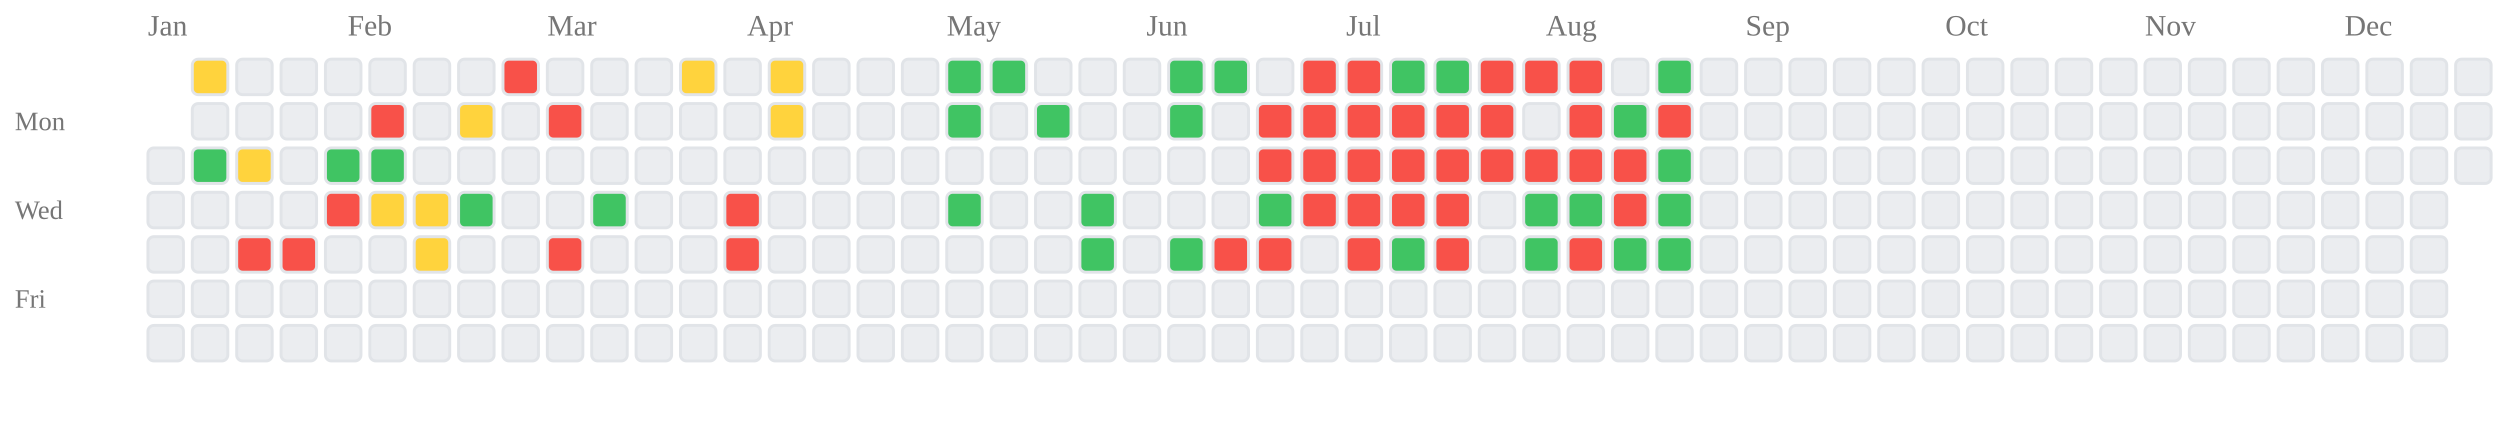
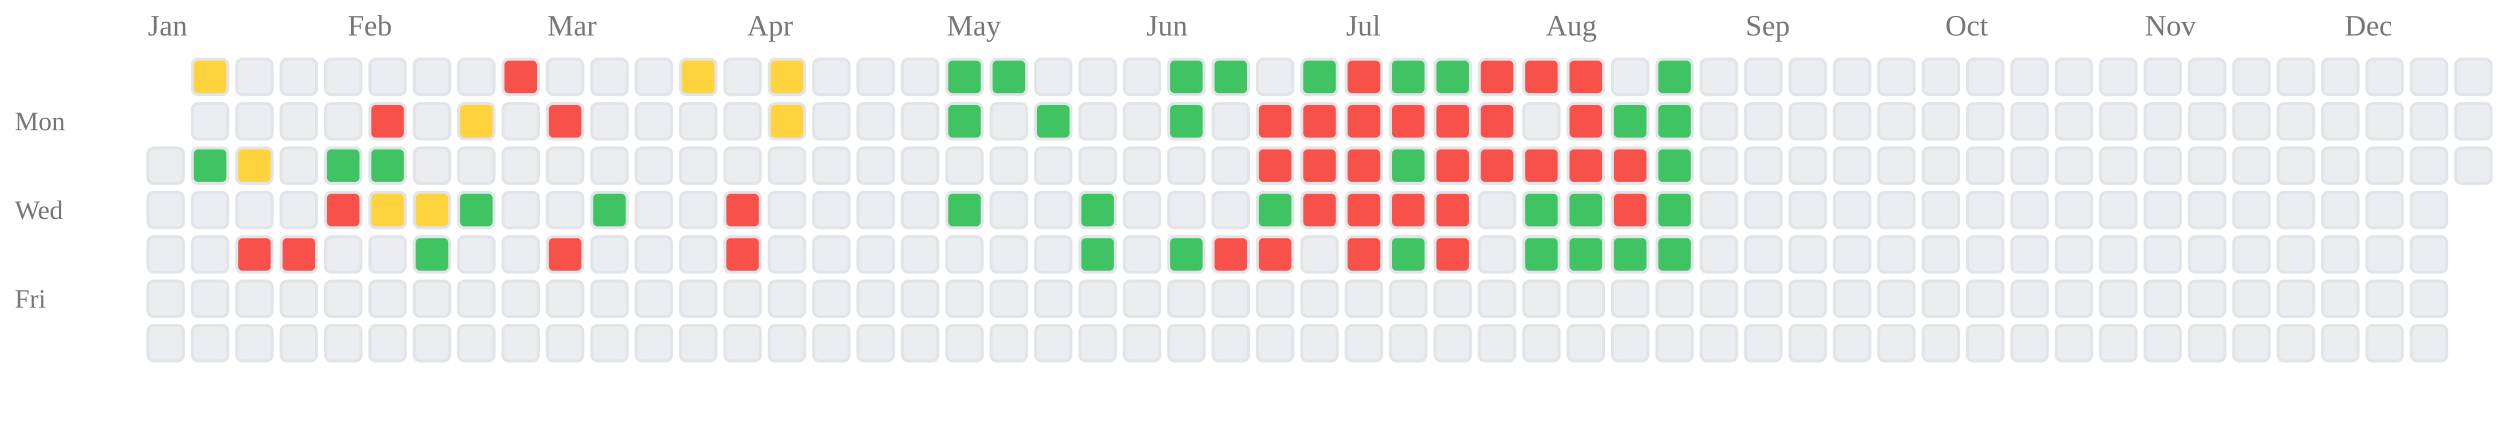
<svg xmlns="http://www.w3.org/2000/svg" width="845" height="145">
  <style>
        .month { font-size: 10px; fill: #767676; }
        .day { font-size: 9px; fill: #767676; }
        .cell { stroke: #e1e4e8; stroke-width: 1; }
        .cell-profit { fill: #40c463; }
        .cell-loss { fill: #f85149; }
        .cell-breakeven { fill: #ffd33d; }
        .cell-empty { fill: #ebedf0; }
    </style>
  <text x="50.0" y="12" class="month">Jan</text>
  <text x="117.5" y="12" class="month">Feb</text>
  <text x="185.0" y="12" class="month">Mar</text>
  <text x="252.5" y="12" class="month">Apr</text>
  <text x="320.0" y="12" class="month">May</text>
  <text x="387.5" y="12" class="month">Jun</text>
  <text x="455.0" y="12" class="month">Jul</text>
  <text x="522.5" y="12" class="month">Aug</text>
  <text x="590.0" y="12" class="month">Sep</text>
  <text x="657.5" y="12" class="month">Oct</text>
  <text x="725.0" y="12" class="month">Nov</text>
  <text x="792.5" y="12" class="month">Dec</text>
  <text x="5" y="44" class="day">Mon</text>
  <text x="5" y="74" class="day">Wed</text>
  <text x="5" y="104" class="day">Fri</text>
  <rect x="50" y="50" width="12" height="12" class="cell cell-empty" rx="2" ry="2" />
  <rect x="50" y="65" width="12" height="12" class="cell cell-empty" rx="2" ry="2" />
  <rect x="50" y="80" width="12" height="12" class="cell cell-empty" rx="2" ry="2" />
  <rect x="50" y="95" width="12" height="12" class="cell cell-empty" rx="2" ry="2" />
  <rect x="50" y="110" width="12" height="12" class="cell cell-empty" rx="2" ry="2" />
  <rect x="65" y="20" width="12" height="12" class="cell cell-breakeven" rx="2" ry="2" />
  <rect x="65" y="35" width="12" height="12" class="cell cell-empty" rx="2" ry="2" />
  <rect x="65" y="50" width="12" height="12" class="cell cell-profit" rx="2" ry="2" />
  <rect x="65" y="65" width="12" height="12" class="cell cell-empty" rx="2" ry="2" />
  <rect x="65" y="80" width="12" height="12" class="cell cell-empty" rx="2" ry="2" />
  <rect x="65" y="95" width="12" height="12" class="cell cell-empty" rx="2" ry="2" />
  <rect x="65" y="110" width="12" height="12" class="cell cell-empty" rx="2" ry="2" />
  <rect x="80" y="20" width="12" height="12" class="cell cell-empty" rx="2" ry="2" />
  <rect x="80" y="35" width="12" height="12" class="cell cell-empty" rx="2" ry="2" />
  <rect x="80" y="50" width="12" height="12" class="cell cell-breakeven" rx="2" ry="2" />
  <rect x="80" y="65" width="12" height="12" class="cell cell-empty" rx="2" ry="2" />
  <rect x="80" y="80" width="12" height="12" class="cell cell-loss" rx="2" ry="2" />
  <rect x="80" y="95" width="12" height="12" class="cell cell-empty" rx="2" ry="2" />
  <rect x="80" y="110" width="12" height="12" class="cell cell-empty" rx="2" ry="2" />
  <rect x="95" y="20" width="12" height="12" class="cell cell-empty" rx="2" ry="2" />
  <rect x="95" y="35" width="12" height="12" class="cell cell-empty" rx="2" ry="2" />
  <rect x="95" y="50" width="12" height="12" class="cell cell-empty" rx="2" ry="2" />
  <rect x="95" y="65" width="12" height="12" class="cell cell-empty" rx="2" ry="2" />
  <rect x="95" y="80" width="12" height="12" class="cell cell-loss" rx="2" ry="2" />
  <rect x="95" y="95" width="12" height="12" class="cell cell-empty" rx="2" ry="2" />
  <rect x="95" y="110" width="12" height="12" class="cell cell-empty" rx="2" ry="2" />
  <rect x="110" y="20" width="12" height="12" class="cell cell-empty" rx="2" ry="2" />
  <rect x="110" y="35" width="12" height="12" class="cell cell-empty" rx="2" ry="2" />
  <rect x="110" y="50" width="12" height="12" class="cell cell-profit" rx="2" ry="2" />
  <rect x="110" y="65" width="12" height="12" class="cell cell-loss" rx="2" ry="2" />
  <rect x="110" y="80" width="12" height="12" class="cell cell-empty" rx="2" ry="2" />
  <rect x="110" y="95" width="12" height="12" class="cell cell-empty" rx="2" ry="2" />
  <rect x="110" y="110" width="12" height="12" class="cell cell-empty" rx="2" ry="2" />
  <rect x="125" y="20" width="12" height="12" class="cell cell-empty" rx="2" ry="2" />
  <rect x="125" y="35" width="12" height="12" class="cell cell-loss" rx="2" ry="2" />
  <rect x="125" y="50" width="12" height="12" class="cell cell-profit" rx="2" ry="2" />
  <rect x="125" y="65" width="12" height="12" class="cell cell-breakeven" rx="2" ry="2" />
  <rect x="125" y="80" width="12" height="12" class="cell cell-empty" rx="2" ry="2" />
  <rect x="125" y="95" width="12" height="12" class="cell cell-empty" rx="2" ry="2" />
  <rect x="125" y="110" width="12" height="12" class="cell cell-empty" rx="2" ry="2" />
  <rect x="140" y="20" width="12" height="12" class="cell cell-empty" rx="2" ry="2" />
  <rect x="140" y="35" width="12" height="12" class="cell cell-empty" rx="2" ry="2" />
  <rect x="140" y="50" width="12" height="12" class="cell cell-empty" rx="2" ry="2" />
  <rect x="140" y="65" width="12" height="12" class="cell cell-breakeven" rx="2" ry="2" />
-   <rect x="140" y="80" width="12" height="12" class="cell cell-breakeven" rx="2" ry="2" />
+   <rect x="140" y="80" width="12" height="12" class="cell cell-profit" rx="2" ry="2" />
  <rect x="140" y="95" width="12" height="12" class="cell cell-empty" rx="2" ry="2" />
  <rect x="140" y="110" width="12" height="12" class="cell cell-empty" rx="2" ry="2" />
  <rect x="155" y="20" width="12" height="12" class="cell cell-empty" rx="2" ry="2" />
  <rect x="155" y="35" width="12" height="12" class="cell cell-breakeven" rx="2" ry="2" />
  <rect x="155" y="50" width="12" height="12" class="cell cell-empty" rx="2" ry="2" />
  <rect x="155" y="65" width="12" height="12" class="cell cell-profit" rx="2" ry="2" />
  <rect x="155" y="80" width="12" height="12" class="cell cell-empty" rx="2" ry="2" />
  <rect x="155" y="95" width="12" height="12" class="cell cell-empty" rx="2" ry="2" />
  <rect x="155" y="110" width="12" height="12" class="cell cell-empty" rx="2" ry="2" />
  <rect x="170" y="20" width="12" height="12" class="cell cell-loss" rx="2" ry="2" />
  <rect x="170" y="35" width="12" height="12" class="cell cell-empty" rx="2" ry="2" />
  <rect x="170" y="50" width="12" height="12" class="cell cell-empty" rx="2" ry="2" />
  <rect x="170" y="65" width="12" height="12" class="cell cell-empty" rx="2" ry="2" />
  <rect x="170" y="80" width="12" height="12" class="cell cell-empty" rx="2" ry="2" />
  <rect x="170" y="95" width="12" height="12" class="cell cell-empty" rx="2" ry="2" />
  <rect x="170" y="110" width="12" height="12" class="cell cell-empty" rx="2" ry="2" />
  <rect x="185" y="20" width="12" height="12" class="cell cell-empty" rx="2" ry="2" />
  <rect x="185" y="35" width="12" height="12" class="cell cell-loss" rx="2" ry="2" />
  <rect x="185" y="50" width="12" height="12" class="cell cell-empty" rx="2" ry="2" />
  <rect x="185" y="65" width="12" height="12" class="cell cell-empty" rx="2" ry="2" />
  <rect x="185" y="80" width="12" height="12" class="cell cell-loss" rx="2" ry="2" />
  <rect x="185" y="95" width="12" height="12" class="cell cell-empty" rx="2" ry="2" />
  <rect x="185" y="110" width="12" height="12" class="cell cell-empty" rx="2" ry="2" />
  <rect x="200" y="20" width="12" height="12" class="cell cell-empty" rx="2" ry="2" />
  <rect x="200" y="35" width="12" height="12" class="cell cell-empty" rx="2" ry="2" />
  <rect x="200" y="50" width="12" height="12" class="cell cell-empty" rx="2" ry="2" />
  <rect x="200" y="65" width="12" height="12" class="cell cell-profit" rx="2" ry="2" />
  <rect x="200" y="80" width="12" height="12" class="cell cell-empty" rx="2" ry="2" />
  <rect x="200" y="95" width="12" height="12" class="cell cell-empty" rx="2" ry="2" />
  <rect x="200" y="110" width="12" height="12" class="cell cell-empty" rx="2" ry="2" />
  <rect x="215" y="20" width="12" height="12" class="cell cell-empty" rx="2" ry="2" />
  <rect x="215" y="35" width="12" height="12" class="cell cell-empty" rx="2" ry="2" />
  <rect x="215" y="50" width="12" height="12" class="cell cell-empty" rx="2" ry="2" />
  <rect x="215" y="65" width="12" height="12" class="cell cell-empty" rx="2" ry="2" />
  <rect x="215" y="80" width="12" height="12" class="cell cell-empty" rx="2" ry="2" />
  <rect x="215" y="95" width="12" height="12" class="cell cell-empty" rx="2" ry="2" />
  <rect x="215" y="110" width="12" height="12" class="cell cell-empty" rx="2" ry="2" />
  <rect x="230" y="20" width="12" height="12" class="cell cell-breakeven" rx="2" ry="2" />
  <rect x="230" y="35" width="12" height="12" class="cell cell-empty" rx="2" ry="2" />
  <rect x="230" y="50" width="12" height="12" class="cell cell-empty" rx="2" ry="2" />
  <rect x="230" y="65" width="12" height="12" class="cell cell-empty" rx="2" ry="2" />
  <rect x="230" y="80" width="12" height="12" class="cell cell-empty" rx="2" ry="2" />
  <rect x="230" y="95" width="12" height="12" class="cell cell-empty" rx="2" ry="2" />
  <rect x="230" y="110" width="12" height="12" class="cell cell-empty" rx="2" ry="2" />
  <rect x="245" y="20" width="12" height="12" class="cell cell-empty" rx="2" ry="2" />
  <rect x="245" y="35" width="12" height="12" class="cell cell-empty" rx="2" ry="2" />
  <rect x="245" y="50" width="12" height="12" class="cell cell-empty" rx="2" ry="2" />
  <rect x="245" y="65" width="12" height="12" class="cell cell-loss" rx="2" ry="2" />
  <rect x="245" y="80" width="12" height="12" class="cell cell-loss" rx="2" ry="2" />
  <rect x="245" y="95" width="12" height="12" class="cell cell-empty" rx="2" ry="2" />
  <rect x="245" y="110" width="12" height="12" class="cell cell-empty" rx="2" ry="2" />
  <rect x="260" y="20" width="12" height="12" class="cell cell-breakeven" rx="2" ry="2" />
  <rect x="260" y="35" width="12" height="12" class="cell cell-breakeven" rx="2" ry="2" />
  <rect x="260" y="50" width="12" height="12" class="cell cell-empty" rx="2" ry="2" />
  <rect x="260" y="65" width="12" height="12" class="cell cell-empty" rx="2" ry="2" />
  <rect x="260" y="80" width="12" height="12" class="cell cell-empty" rx="2" ry="2" />
  <rect x="260" y="95" width="12" height="12" class="cell cell-empty" rx="2" ry="2" />
  <rect x="260" y="110" width="12" height="12" class="cell cell-empty" rx="2" ry="2" />
  <rect x="275" y="20" width="12" height="12" class="cell cell-empty" rx="2" ry="2" />
  <rect x="275" y="35" width="12" height="12" class="cell cell-empty" rx="2" ry="2" />
  <rect x="275" y="50" width="12" height="12" class="cell cell-empty" rx="2" ry="2" />
  <rect x="275" y="65" width="12" height="12" class="cell cell-empty" rx="2" ry="2" />
  <rect x="275" y="80" width="12" height="12" class="cell cell-empty" rx="2" ry="2" />
  <rect x="275" y="95" width="12" height="12" class="cell cell-empty" rx="2" ry="2" />
  <rect x="275" y="110" width="12" height="12" class="cell cell-empty" rx="2" ry="2" />
  <rect x="290" y="20" width="12" height="12" class="cell cell-empty" rx="2" ry="2" />
  <rect x="290" y="35" width="12" height="12" class="cell cell-empty" rx="2" ry="2" />
  <rect x="290" y="50" width="12" height="12" class="cell cell-empty" rx="2" ry="2" />
  <rect x="290" y="65" width="12" height="12" class="cell cell-empty" rx="2" ry="2" />
  <rect x="290" y="80" width="12" height="12" class="cell cell-empty" rx="2" ry="2" />
  <rect x="290" y="95" width="12" height="12" class="cell cell-empty" rx="2" ry="2" />
  <rect x="290" y="110" width="12" height="12" class="cell cell-empty" rx="2" ry="2" />
  <rect x="305" y="20" width="12" height="12" class="cell cell-empty" rx="2" ry="2" />
  <rect x="305" y="35" width="12" height="12" class="cell cell-empty" rx="2" ry="2" />
  <rect x="305" y="50" width="12" height="12" class="cell cell-empty" rx="2" ry="2" />
  <rect x="305" y="65" width="12" height="12" class="cell cell-empty" rx="2" ry="2" />
  <rect x="305" y="80" width="12" height="12" class="cell cell-empty" rx="2" ry="2" />
  <rect x="305" y="95" width="12" height="12" class="cell cell-empty" rx="2" ry="2" />
  <rect x="305" y="110" width="12" height="12" class="cell cell-empty" rx="2" ry="2" />
  <rect x="320" y="20" width="12" height="12" class="cell cell-profit" rx="2" ry="2" />
  <rect x="320" y="35" width="12" height="12" class="cell cell-profit" rx="2" ry="2" />
  <rect x="320" y="50" width="12" height="12" class="cell cell-empty" rx="2" ry="2" />
  <rect x="320" y="65" width="12" height="12" class="cell cell-profit" rx="2" ry="2" />
  <rect x="320" y="80" width="12" height="12" class="cell cell-empty" rx="2" ry="2" />
  <rect x="320" y="95" width="12" height="12" class="cell cell-empty" rx="2" ry="2" />
  <rect x="320" y="110" width="12" height="12" class="cell cell-empty" rx="2" ry="2" />
  <rect x="335" y="20" width="12" height="12" class="cell cell-profit" rx="2" ry="2" />
  <rect x="335" y="35" width="12" height="12" class="cell cell-empty" rx="2" ry="2" />
  <rect x="335" y="50" width="12" height="12" class="cell cell-empty" rx="2" ry="2" />
  <rect x="335" y="65" width="12" height="12" class="cell cell-empty" rx="2" ry="2" />
  <rect x="335" y="80" width="12" height="12" class="cell cell-empty" rx="2" ry="2" />
  <rect x="335" y="95" width="12" height="12" class="cell cell-empty" rx="2" ry="2" />
  <rect x="335" y="110" width="12" height="12" class="cell cell-empty" rx="2" ry="2" />
  <rect x="350" y="20" width="12" height="12" class="cell cell-empty" rx="2" ry="2" />
  <rect x="350" y="35" width="12" height="12" class="cell cell-profit" rx="2" ry="2" />
  <rect x="350" y="50" width="12" height="12" class="cell cell-empty" rx="2" ry="2" />
  <rect x="350" y="65" width="12" height="12" class="cell cell-empty" rx="2" ry="2" />
  <rect x="350" y="80" width="12" height="12" class="cell cell-empty" rx="2" ry="2" />
  <rect x="350" y="95" width="12" height="12" class="cell cell-empty" rx="2" ry="2" />
  <rect x="350" y="110" width="12" height="12" class="cell cell-empty" rx="2" ry="2" />
  <rect x="365" y="20" width="12" height="12" class="cell cell-empty" rx="2" ry="2" />
  <rect x="365" y="35" width="12" height="12" class="cell cell-empty" rx="2" ry="2" />
  <rect x="365" y="50" width="12" height="12" class="cell cell-empty" rx="2" ry="2" />
  <rect x="365" y="65" width="12" height="12" class="cell cell-profit" rx="2" ry="2" />
  <rect x="365" y="80" width="12" height="12" class="cell cell-profit" rx="2" ry="2" />
  <rect x="365" y="95" width="12" height="12" class="cell cell-empty" rx="2" ry="2" />
  <rect x="365" y="110" width="12" height="12" class="cell cell-empty" rx="2" ry="2" />
  <rect x="380" y="20" width="12" height="12" class="cell cell-empty" rx="2" ry="2" />
  <rect x="380" y="35" width="12" height="12" class="cell cell-empty" rx="2" ry="2" />
  <rect x="380" y="50" width="12" height="12" class="cell cell-empty" rx="2" ry="2" />
  <rect x="380" y="65" width="12" height="12" class="cell cell-empty" rx="2" ry="2" />
  <rect x="380" y="80" width="12" height="12" class="cell cell-empty" rx="2" ry="2" />
  <rect x="380" y="95" width="12" height="12" class="cell cell-empty" rx="2" ry="2" />
  <rect x="380" y="110" width="12" height="12" class="cell cell-empty" rx="2" ry="2" />
  <rect x="395" y="20" width="12" height="12" class="cell cell-profit" rx="2" ry="2" />
  <rect x="395" y="35" width="12" height="12" class="cell cell-profit" rx="2" ry="2" />
  <rect x="395" y="50" width="12" height="12" class="cell cell-empty" rx="2" ry="2" />
  <rect x="395" y="65" width="12" height="12" class="cell cell-empty" rx="2" ry="2" />
  <rect x="395" y="80" width="12" height="12" class="cell cell-profit" rx="2" ry="2" />
  <rect x="395" y="95" width="12" height="12" class="cell cell-empty" rx="2" ry="2" />
  <rect x="395" y="110" width="12" height="12" class="cell cell-empty" rx="2" ry="2" />
  <rect x="410" y="20" width="12" height="12" class="cell cell-profit" rx="2" ry="2" />
  <rect x="410" y="35" width="12" height="12" class="cell cell-empty" rx="2" ry="2" />
  <rect x="410" y="50" width="12" height="12" class="cell cell-empty" rx="2" ry="2" />
  <rect x="410" y="65" width="12" height="12" class="cell cell-empty" rx="2" ry="2" />
  <rect x="410" y="80" width="12" height="12" class="cell cell-loss" rx="2" ry="2" />
  <rect x="410" y="95" width="12" height="12" class="cell cell-empty" rx="2" ry="2" />
  <rect x="410" y="110" width="12" height="12" class="cell cell-empty" rx="2" ry="2" />
  <rect x="425" y="20" width="12" height="12" class="cell cell-empty" rx="2" ry="2" />
  <rect x="425" y="35" width="12" height="12" class="cell cell-loss" rx="2" ry="2" />
  <rect x="425" y="50" width="12" height="12" class="cell cell-loss" rx="2" ry="2" />
  <rect x="425" y="65" width="12" height="12" class="cell cell-profit" rx="2" ry="2" />
  <rect x="425" y="80" width="12" height="12" class="cell cell-loss" rx="2" ry="2" />
  <rect x="425" y="95" width="12" height="12" class="cell cell-empty" rx="2" ry="2" />
  <rect x="425" y="110" width="12" height="12" class="cell cell-empty" rx="2" ry="2" />
-   <rect x="440" y="20" width="12" height="12" class="cell cell-loss" rx="2" ry="2" />
+   <rect x="440" y="20" width="12" height="12" class="cell cell-profit" rx="2" ry="2" />
  <rect x="440" y="35" width="12" height="12" class="cell cell-loss" rx="2" ry="2" />
  <rect x="440" y="50" width="12" height="12" class="cell cell-loss" rx="2" ry="2" />
  <rect x="440" y="65" width="12" height="12" class="cell cell-loss" rx="2" ry="2" />
  <rect x="440" y="80" width="12" height="12" class="cell cell-empty" rx="2" ry="2" />
  <rect x="440" y="95" width="12" height="12" class="cell cell-empty" rx="2" ry="2" />
  <rect x="440" y="110" width="12" height="12" class="cell cell-empty" rx="2" ry="2" />
  <rect x="455" y="20" width="12" height="12" class="cell cell-loss" rx="2" ry="2" />
  <rect x="455" y="35" width="12" height="12" class="cell cell-loss" rx="2" ry="2" />
  <rect x="455" y="50" width="12" height="12" class="cell cell-loss" rx="2" ry="2" />
  <rect x="455" y="65" width="12" height="12" class="cell cell-loss" rx="2" ry="2" />
  <rect x="455" y="80" width="12" height="12" class="cell cell-loss" rx="2" ry="2" />
  <rect x="455" y="95" width="12" height="12" class="cell cell-empty" rx="2" ry="2" />
  <rect x="455" y="110" width="12" height="12" class="cell cell-empty" rx="2" ry="2" />
  <rect x="470" y="20" width="12" height="12" class="cell cell-profit" rx="2" ry="2" />
  <rect x="470" y="35" width="12" height="12" class="cell cell-loss" rx="2" ry="2" />
-   <rect x="470" y="50" width="12" height="12" class="cell cell-loss" rx="2" ry="2" />
+   <rect x="470" y="50" width="12" height="12" class="cell cell-profit" rx="2" ry="2" />
  <rect x="470" y="65" width="12" height="12" class="cell cell-loss" rx="2" ry="2" />
  <rect x="470" y="80" width="12" height="12" class="cell cell-profit" rx="2" ry="2" />
  <rect x="470" y="95" width="12" height="12" class="cell cell-empty" rx="2" ry="2" />
  <rect x="470" y="110" width="12" height="12" class="cell cell-empty" rx="2" ry="2" />
  <rect x="485" y="20" width="12" height="12" class="cell cell-profit" rx="2" ry="2" />
  <rect x="485" y="35" width="12" height="12" class="cell cell-loss" rx="2" ry="2" />
  <rect x="485" y="50" width="12" height="12" class="cell cell-loss" rx="2" ry="2" />
  <rect x="485" y="65" width="12" height="12" class="cell cell-loss" rx="2" ry="2" />
  <rect x="485" y="80" width="12" height="12" class="cell cell-loss" rx="2" ry="2" />
  <rect x="485" y="95" width="12" height="12" class="cell cell-empty" rx="2" ry="2" />
  <rect x="485" y="110" width="12" height="12" class="cell cell-empty" rx="2" ry="2" />
  <rect x="500" y="20" width="12" height="12" class="cell cell-loss" rx="2" ry="2" />
  <rect x="500" y="35" width="12" height="12" class="cell cell-loss" rx="2" ry="2" />
  <rect x="500" y="50" width="12" height="12" class="cell cell-loss" rx="2" ry="2" />
  <rect x="500" y="65" width="12" height="12" class="cell cell-empty" rx="2" ry="2" />
  <rect x="500" y="80" width="12" height="12" class="cell cell-empty" rx="2" ry="2" />
  <rect x="500" y="95" width="12" height="12" class="cell cell-empty" rx="2" ry="2" />
  <rect x="500" y="110" width="12" height="12" class="cell cell-empty" rx="2" ry="2" />
  <rect x="515" y="20" width="12" height="12" class="cell cell-loss" rx="2" ry="2" />
  <rect x="515" y="35" width="12" height="12" class="cell cell-empty" rx="2" ry="2" />
  <rect x="515" y="50" width="12" height="12" class="cell cell-loss" rx="2" ry="2" />
  <rect x="515" y="65" width="12" height="12" class="cell cell-profit" rx="2" ry="2" />
  <rect x="515" y="80" width="12" height="12" class="cell cell-profit" rx="2" ry="2" />
  <rect x="515" y="95" width="12" height="12" class="cell cell-empty" rx="2" ry="2" />
  <rect x="515" y="110" width="12" height="12" class="cell cell-empty" rx="2" ry="2" />
  <rect x="530" y="20" width="12" height="12" class="cell cell-loss" rx="2" ry="2" />
  <rect x="530" y="35" width="12" height="12" class="cell cell-loss" rx="2" ry="2" />
  <rect x="530" y="50" width="12" height="12" class="cell cell-loss" rx="2" ry="2" />
  <rect x="530" y="65" width="12" height="12" class="cell cell-profit" rx="2" ry="2" />
-   <rect x="530" y="80" width="12" height="12" class="cell cell-loss" rx="2" ry="2" />
+   <rect x="530" y="80" width="12" height="12" class="cell cell-profit" rx="2" ry="2" />
  <rect x="530" y="95" width="12" height="12" class="cell cell-empty" rx="2" ry="2" />
  <rect x="530" y="110" width="12" height="12" class="cell cell-empty" rx="2" ry="2" />
  <rect x="545" y="20" width="12" height="12" class="cell cell-empty" rx="2" ry="2" />
  <rect x="545" y="35" width="12" height="12" class="cell cell-profit" rx="2" ry="2" />
  <rect x="545" y="50" width="12" height="12" class="cell cell-loss" rx="2" ry="2" />
  <rect x="545" y="65" width="12" height="12" class="cell cell-loss" rx="2" ry="2" />
  <rect x="545" y="80" width="12" height="12" class="cell cell-profit" rx="2" ry="2" />
  <rect x="545" y="95" width="12" height="12" class="cell cell-empty" rx="2" ry="2" />
  <rect x="545" y="110" width="12" height="12" class="cell cell-empty" rx="2" ry="2" />
  <rect x="560" y="20" width="12" height="12" class="cell cell-profit" rx="2" ry="2" />
-   <rect x="560" y="35" width="12" height="12" class="cell cell-loss" rx="2" ry="2" />
+   <rect x="560" y="35" width="12" height="12" class="cell cell-profit" rx="2" ry="2" />
  <rect x="560" y="50" width="12" height="12" class="cell cell-profit" rx="2" ry="2" />
  <rect x="560" y="65" width="12" height="12" class="cell cell-profit" rx="2" ry="2" />
  <rect x="560" y="80" width="12" height="12" class="cell cell-profit" rx="2" ry="2" />
  <rect x="560" y="95" width="12" height="12" class="cell cell-empty" rx="2" ry="2" />
  <rect x="560" y="110" width="12" height="12" class="cell cell-empty" rx="2" ry="2" />
  <rect x="575" y="20" width="12" height="12" class="cell cell-empty" rx="2" ry="2" />
  <rect x="575" y="35" width="12" height="12" class="cell cell-empty" rx="2" ry="2" />
  <rect x="575" y="50" width="12" height="12" class="cell cell-empty" rx="2" ry="2" />
  <rect x="575" y="65" width="12" height="12" class="cell cell-empty" rx="2" ry="2" />
  <rect x="575" y="80" width="12" height="12" class="cell cell-empty" rx="2" ry="2" />
  <rect x="575" y="95" width="12" height="12" class="cell cell-empty" rx="2" ry="2" />
  <rect x="575" y="110" width="12" height="12" class="cell cell-empty" rx="2" ry="2" />
  <rect x="590" y="20" width="12" height="12" class="cell cell-empty" rx="2" ry="2" />
  <rect x="590" y="35" width="12" height="12" class="cell cell-empty" rx="2" ry="2" />
  <rect x="590" y="50" width="12" height="12" class="cell cell-empty" rx="2" ry="2" />
  <rect x="590" y="65" width="12" height="12" class="cell cell-empty" rx="2" ry="2" />
  <rect x="590" y="80" width="12" height="12" class="cell cell-empty" rx="2" ry="2" />
  <rect x="590" y="95" width="12" height="12" class="cell cell-empty" rx="2" ry="2" />
  <rect x="590" y="110" width="12" height="12" class="cell cell-empty" rx="2" ry="2" />
  <rect x="605" y="20" width="12" height="12" class="cell cell-empty" rx="2" ry="2" />
  <rect x="605" y="35" width="12" height="12" class="cell cell-empty" rx="2" ry="2" />
  <rect x="605" y="50" width="12" height="12" class="cell cell-empty" rx="2" ry="2" />
  <rect x="605" y="65" width="12" height="12" class="cell cell-empty" rx="2" ry="2" />
  <rect x="605" y="80" width="12" height="12" class="cell cell-empty" rx="2" ry="2" />
  <rect x="605" y="95" width="12" height="12" class="cell cell-empty" rx="2" ry="2" />
  <rect x="605" y="110" width="12" height="12" class="cell cell-empty" rx="2" ry="2" />
  <rect x="620" y="20" width="12" height="12" class="cell cell-empty" rx="2" ry="2" />
  <rect x="620" y="35" width="12" height="12" class="cell cell-empty" rx="2" ry="2" />
  <rect x="620" y="50" width="12" height="12" class="cell cell-empty" rx="2" ry="2" />
  <rect x="620" y="65" width="12" height="12" class="cell cell-empty" rx="2" ry="2" />
  <rect x="620" y="80" width="12" height="12" class="cell cell-empty" rx="2" ry="2" />
  <rect x="620" y="95" width="12" height="12" class="cell cell-empty" rx="2" ry="2" />
  <rect x="620" y="110" width="12" height="12" class="cell cell-empty" rx="2" ry="2" />
  <rect x="635" y="20" width="12" height="12" class="cell cell-empty" rx="2" ry="2" />
  <rect x="635" y="35" width="12" height="12" class="cell cell-empty" rx="2" ry="2" />
  <rect x="635" y="50" width="12" height="12" class="cell cell-empty" rx="2" ry="2" />
  <rect x="635" y="65" width="12" height="12" class="cell cell-empty" rx="2" ry="2" />
  <rect x="635" y="80" width="12" height="12" class="cell cell-empty" rx="2" ry="2" />
  <rect x="635" y="95" width="12" height="12" class="cell cell-empty" rx="2" ry="2" />
  <rect x="635" y="110" width="12" height="12" class="cell cell-empty" rx="2" ry="2" />
  <rect x="650" y="20" width="12" height="12" class="cell cell-empty" rx="2" ry="2" />
  <rect x="650" y="35" width="12" height="12" class="cell cell-empty" rx="2" ry="2" />
  <rect x="650" y="50" width="12" height="12" class="cell cell-empty" rx="2" ry="2" />
  <rect x="650" y="65" width="12" height="12" class="cell cell-empty" rx="2" ry="2" />
  <rect x="650" y="80" width="12" height="12" class="cell cell-empty" rx="2" ry="2" />
  <rect x="650" y="95" width="12" height="12" class="cell cell-empty" rx="2" ry="2" />
  <rect x="650" y="110" width="12" height="12" class="cell cell-empty" rx="2" ry="2" />
  <rect x="665" y="20" width="12" height="12" class="cell cell-empty" rx="2" ry="2" />
  <rect x="665" y="35" width="12" height="12" class="cell cell-empty" rx="2" ry="2" />
  <rect x="665" y="50" width="12" height="12" class="cell cell-empty" rx="2" ry="2" />
  <rect x="665" y="65" width="12" height="12" class="cell cell-empty" rx="2" ry="2" />
  <rect x="665" y="80" width="12" height="12" class="cell cell-empty" rx="2" ry="2" />
  <rect x="665" y="95" width="12" height="12" class="cell cell-empty" rx="2" ry="2" />
  <rect x="665" y="110" width="12" height="12" class="cell cell-empty" rx="2" ry="2" />
  <rect x="680" y="20" width="12" height="12" class="cell cell-empty" rx="2" ry="2" />
  <rect x="680" y="35" width="12" height="12" class="cell cell-empty" rx="2" ry="2" />
  <rect x="680" y="50" width="12" height="12" class="cell cell-empty" rx="2" ry="2" />
  <rect x="680" y="65" width="12" height="12" class="cell cell-empty" rx="2" ry="2" />
  <rect x="680" y="80" width="12" height="12" class="cell cell-empty" rx="2" ry="2" />
  <rect x="680" y="95" width="12" height="12" class="cell cell-empty" rx="2" ry="2" />
  <rect x="680" y="110" width="12" height="12" class="cell cell-empty" rx="2" ry="2" />
  <rect x="695" y="20" width="12" height="12" class="cell cell-empty" rx="2" ry="2" />
  <rect x="695" y="35" width="12" height="12" class="cell cell-empty" rx="2" ry="2" />
  <rect x="695" y="50" width="12" height="12" class="cell cell-empty" rx="2" ry="2" />
  <rect x="695" y="65" width="12" height="12" class="cell cell-empty" rx="2" ry="2" />
  <rect x="695" y="80" width="12" height="12" class="cell cell-empty" rx="2" ry="2" />
  <rect x="695" y="95" width="12" height="12" class="cell cell-empty" rx="2" ry="2" />
  <rect x="695" y="110" width="12" height="12" class="cell cell-empty" rx="2" ry="2" />
  <rect x="710" y="20" width="12" height="12" class="cell cell-empty" rx="2" ry="2" />
  <rect x="710" y="35" width="12" height="12" class="cell cell-empty" rx="2" ry="2" />
  <rect x="710" y="50" width="12" height="12" class="cell cell-empty" rx="2" ry="2" />
  <rect x="710" y="65" width="12" height="12" class="cell cell-empty" rx="2" ry="2" />
  <rect x="710" y="80" width="12" height="12" class="cell cell-empty" rx="2" ry="2" />
  <rect x="710" y="95" width="12" height="12" class="cell cell-empty" rx="2" ry="2" />
  <rect x="710" y="110" width="12" height="12" class="cell cell-empty" rx="2" ry="2" />
  <rect x="725" y="20" width="12" height="12" class="cell cell-empty" rx="2" ry="2" />
  <rect x="725" y="35" width="12" height="12" class="cell cell-empty" rx="2" ry="2" />
  <rect x="725" y="50" width="12" height="12" class="cell cell-empty" rx="2" ry="2" />
  <rect x="725" y="65" width="12" height="12" class="cell cell-empty" rx="2" ry="2" />
  <rect x="725" y="80" width="12" height="12" class="cell cell-empty" rx="2" ry="2" />
  <rect x="725" y="95" width="12" height="12" class="cell cell-empty" rx="2" ry="2" />
  <rect x="725" y="110" width="12" height="12" class="cell cell-empty" rx="2" ry="2" />
  <rect x="740" y="20" width="12" height="12" class="cell cell-empty" rx="2" ry="2" />
  <rect x="740" y="35" width="12" height="12" class="cell cell-empty" rx="2" ry="2" />
  <rect x="740" y="50" width="12" height="12" class="cell cell-empty" rx="2" ry="2" />
  <rect x="740" y="65" width="12" height="12" class="cell cell-empty" rx="2" ry="2" />
  <rect x="740" y="80" width="12" height="12" class="cell cell-empty" rx="2" ry="2" />
  <rect x="740" y="95" width="12" height="12" class="cell cell-empty" rx="2" ry="2" />
  <rect x="740" y="110" width="12" height="12" class="cell cell-empty" rx="2" ry="2" />
  <rect x="755" y="20" width="12" height="12" class="cell cell-empty" rx="2" ry="2" />
  <rect x="755" y="35" width="12" height="12" class="cell cell-empty" rx="2" ry="2" />
  <rect x="755" y="50" width="12" height="12" class="cell cell-empty" rx="2" ry="2" />
  <rect x="755" y="65" width="12" height="12" class="cell cell-empty" rx="2" ry="2" />
  <rect x="755" y="80" width="12" height="12" class="cell cell-empty" rx="2" ry="2" />
  <rect x="755" y="95" width="12" height="12" class="cell cell-empty" rx="2" ry="2" />
  <rect x="755" y="110" width="12" height="12" class="cell cell-empty" rx="2" ry="2" />
  <rect x="770" y="20" width="12" height="12" class="cell cell-empty" rx="2" ry="2" />
  <rect x="770" y="35" width="12" height="12" class="cell cell-empty" rx="2" ry="2" />
  <rect x="770" y="50" width="12" height="12" class="cell cell-empty" rx="2" ry="2" />
  <rect x="770" y="65" width="12" height="12" class="cell cell-empty" rx="2" ry="2" />
  <rect x="770" y="80" width="12" height="12" class="cell cell-empty" rx="2" ry="2" />
  <rect x="770" y="95" width="12" height="12" class="cell cell-empty" rx="2" ry="2" />
  <rect x="770" y="110" width="12" height="12" class="cell cell-empty" rx="2" ry="2" />
  <rect x="785" y="20" width="12" height="12" class="cell cell-empty" rx="2" ry="2" />
  <rect x="785" y="35" width="12" height="12" class="cell cell-empty" rx="2" ry="2" />
  <rect x="785" y="50" width="12" height="12" class="cell cell-empty" rx="2" ry="2" />
  <rect x="785" y="65" width="12" height="12" class="cell cell-empty" rx="2" ry="2" />
  <rect x="785" y="80" width="12" height="12" class="cell cell-empty" rx="2" ry="2" />
  <rect x="785" y="95" width="12" height="12" class="cell cell-empty" rx="2" ry="2" />
  <rect x="785" y="110" width="12" height="12" class="cell cell-empty" rx="2" ry="2" />
  <rect x="800" y="20" width="12" height="12" class="cell cell-empty" rx="2" ry="2" />
  <rect x="800" y="35" width="12" height="12" class="cell cell-empty" rx="2" ry="2" />
  <rect x="800" y="50" width="12" height="12" class="cell cell-empty" rx="2" ry="2" />
  <rect x="800" y="65" width="12" height="12" class="cell cell-empty" rx="2" ry="2" />
  <rect x="800" y="80" width="12" height="12" class="cell cell-empty" rx="2" ry="2" />
  <rect x="800" y="95" width="12" height="12" class="cell cell-empty" rx="2" ry="2" />
  <rect x="800" y="110" width="12" height="12" class="cell cell-empty" rx="2" ry="2" />
  <rect x="815" y="20" width="12" height="12" class="cell cell-empty" rx="2" ry="2" />
  <rect x="815" y="35" width="12" height="12" class="cell cell-empty" rx="2" ry="2" />
  <rect x="815" y="50" width="12" height="12" class="cell cell-empty" rx="2" ry="2" />
  <rect x="815" y="65" width="12" height="12" class="cell cell-empty" rx="2" ry="2" />
  <rect x="815" y="80" width="12" height="12" class="cell cell-empty" rx="2" ry="2" />
  <rect x="815" y="95" width="12" height="12" class="cell cell-empty" rx="2" ry="2" />
  <rect x="815" y="110" width="12" height="12" class="cell cell-empty" rx="2" ry="2" />
  <rect x="830" y="20" width="12" height="12" class="cell cell-empty" rx="2" ry="2" />
  <rect x="830" y="35" width="12" height="12" class="cell cell-empty" rx="2" ry="2" />
  <rect x="830" y="50" width="12" height="12" class="cell cell-empty" rx="2" ry="2" />
</svg>
